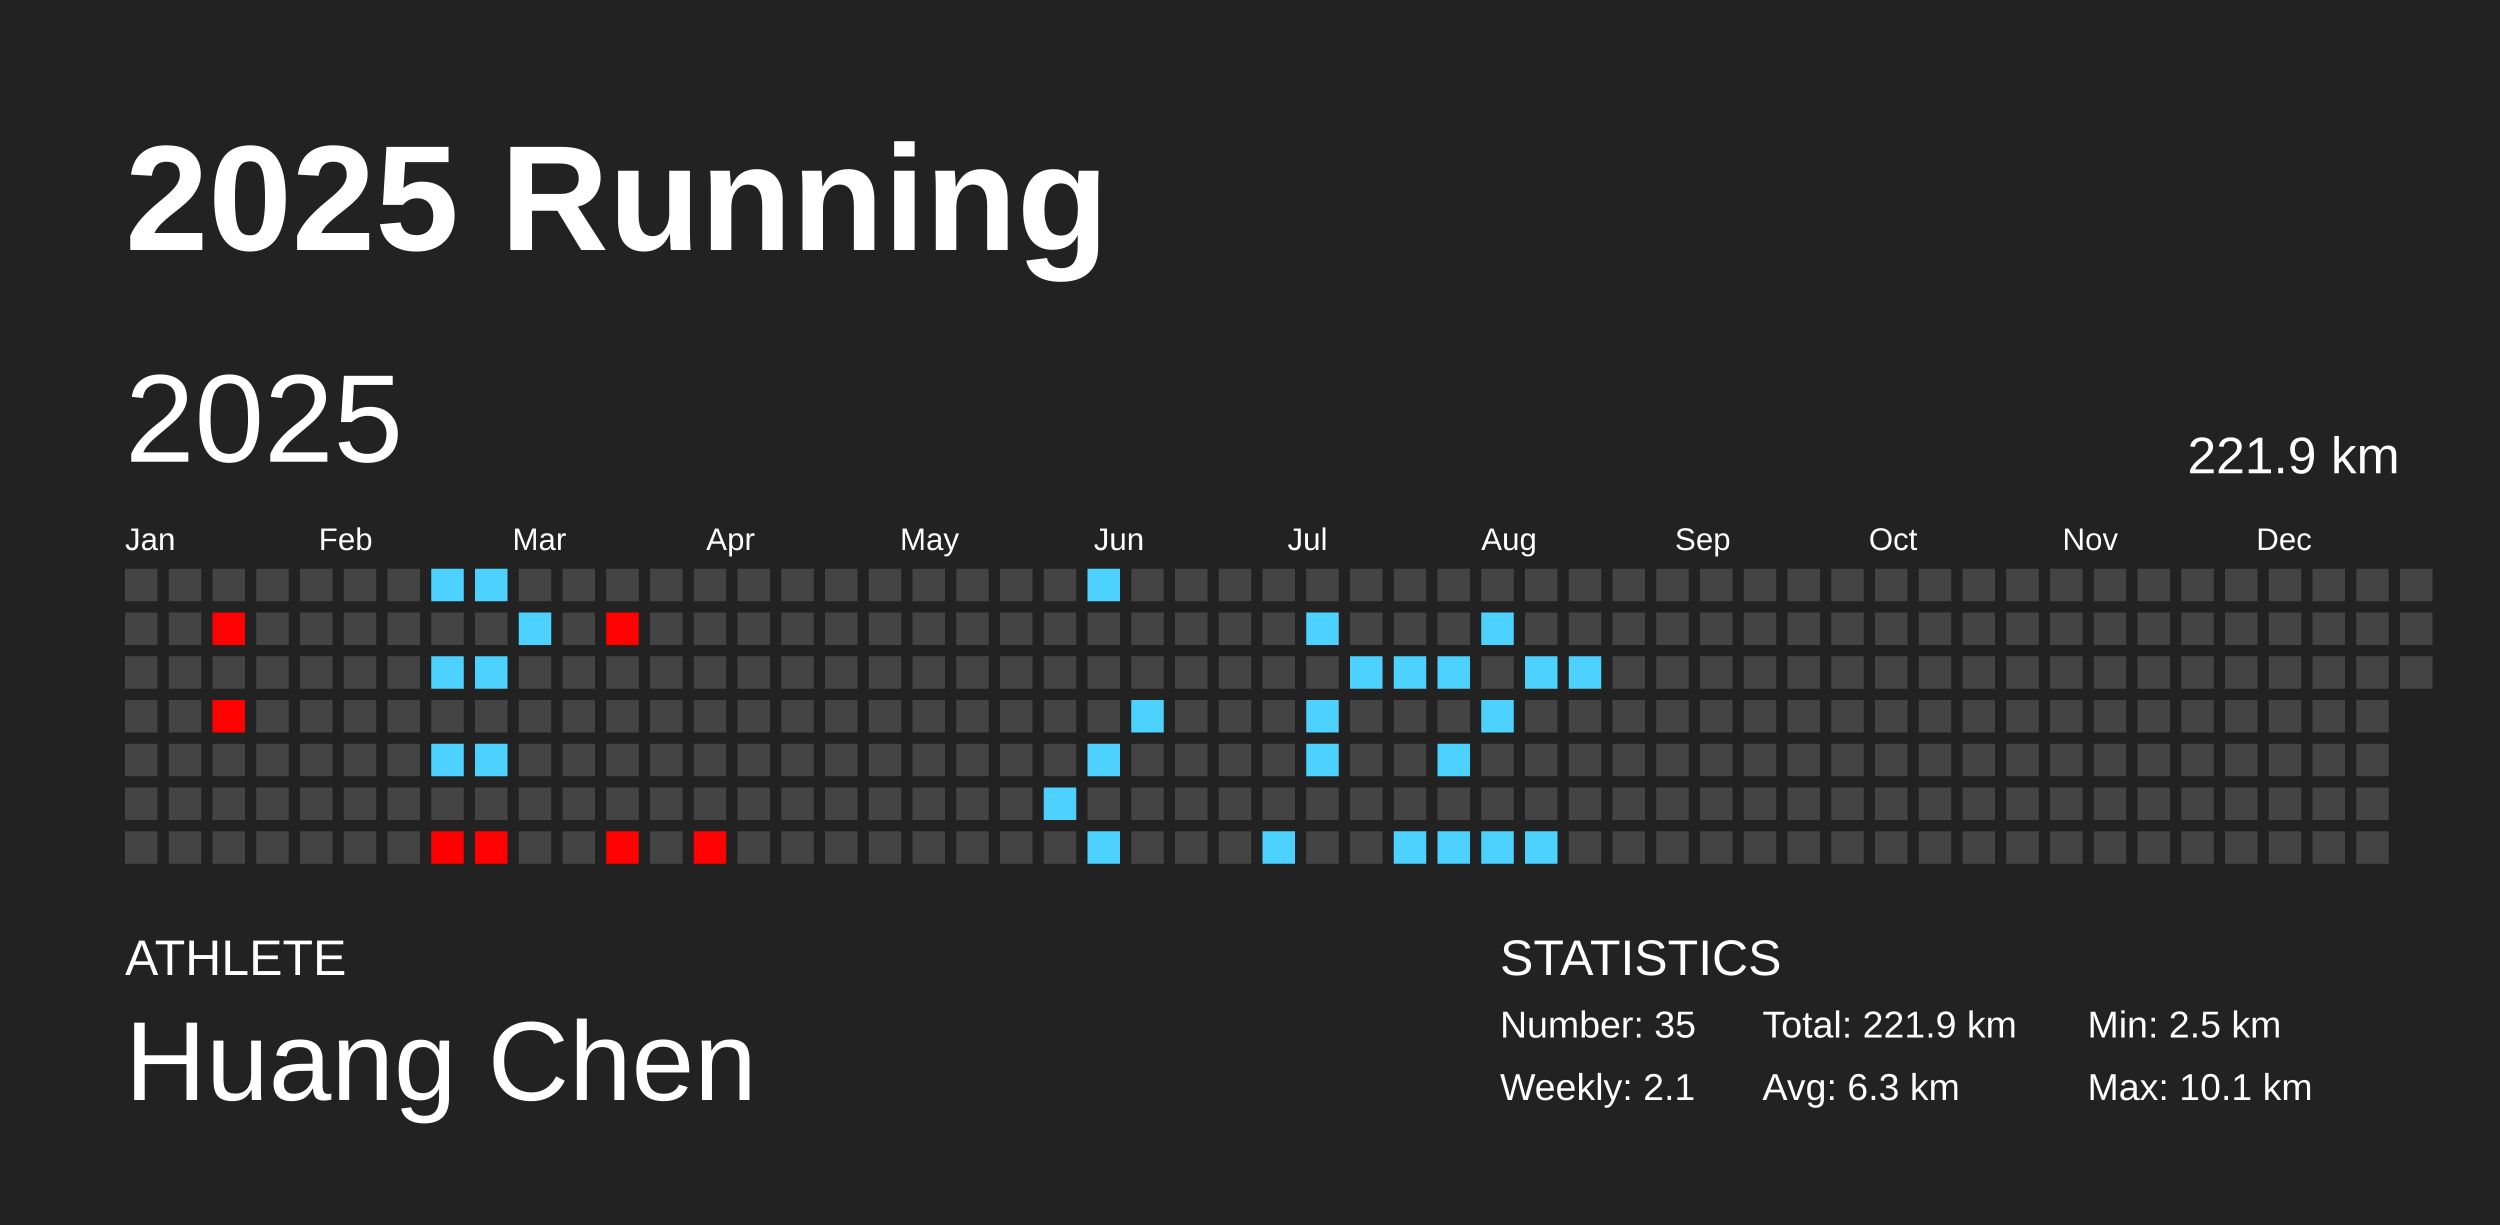
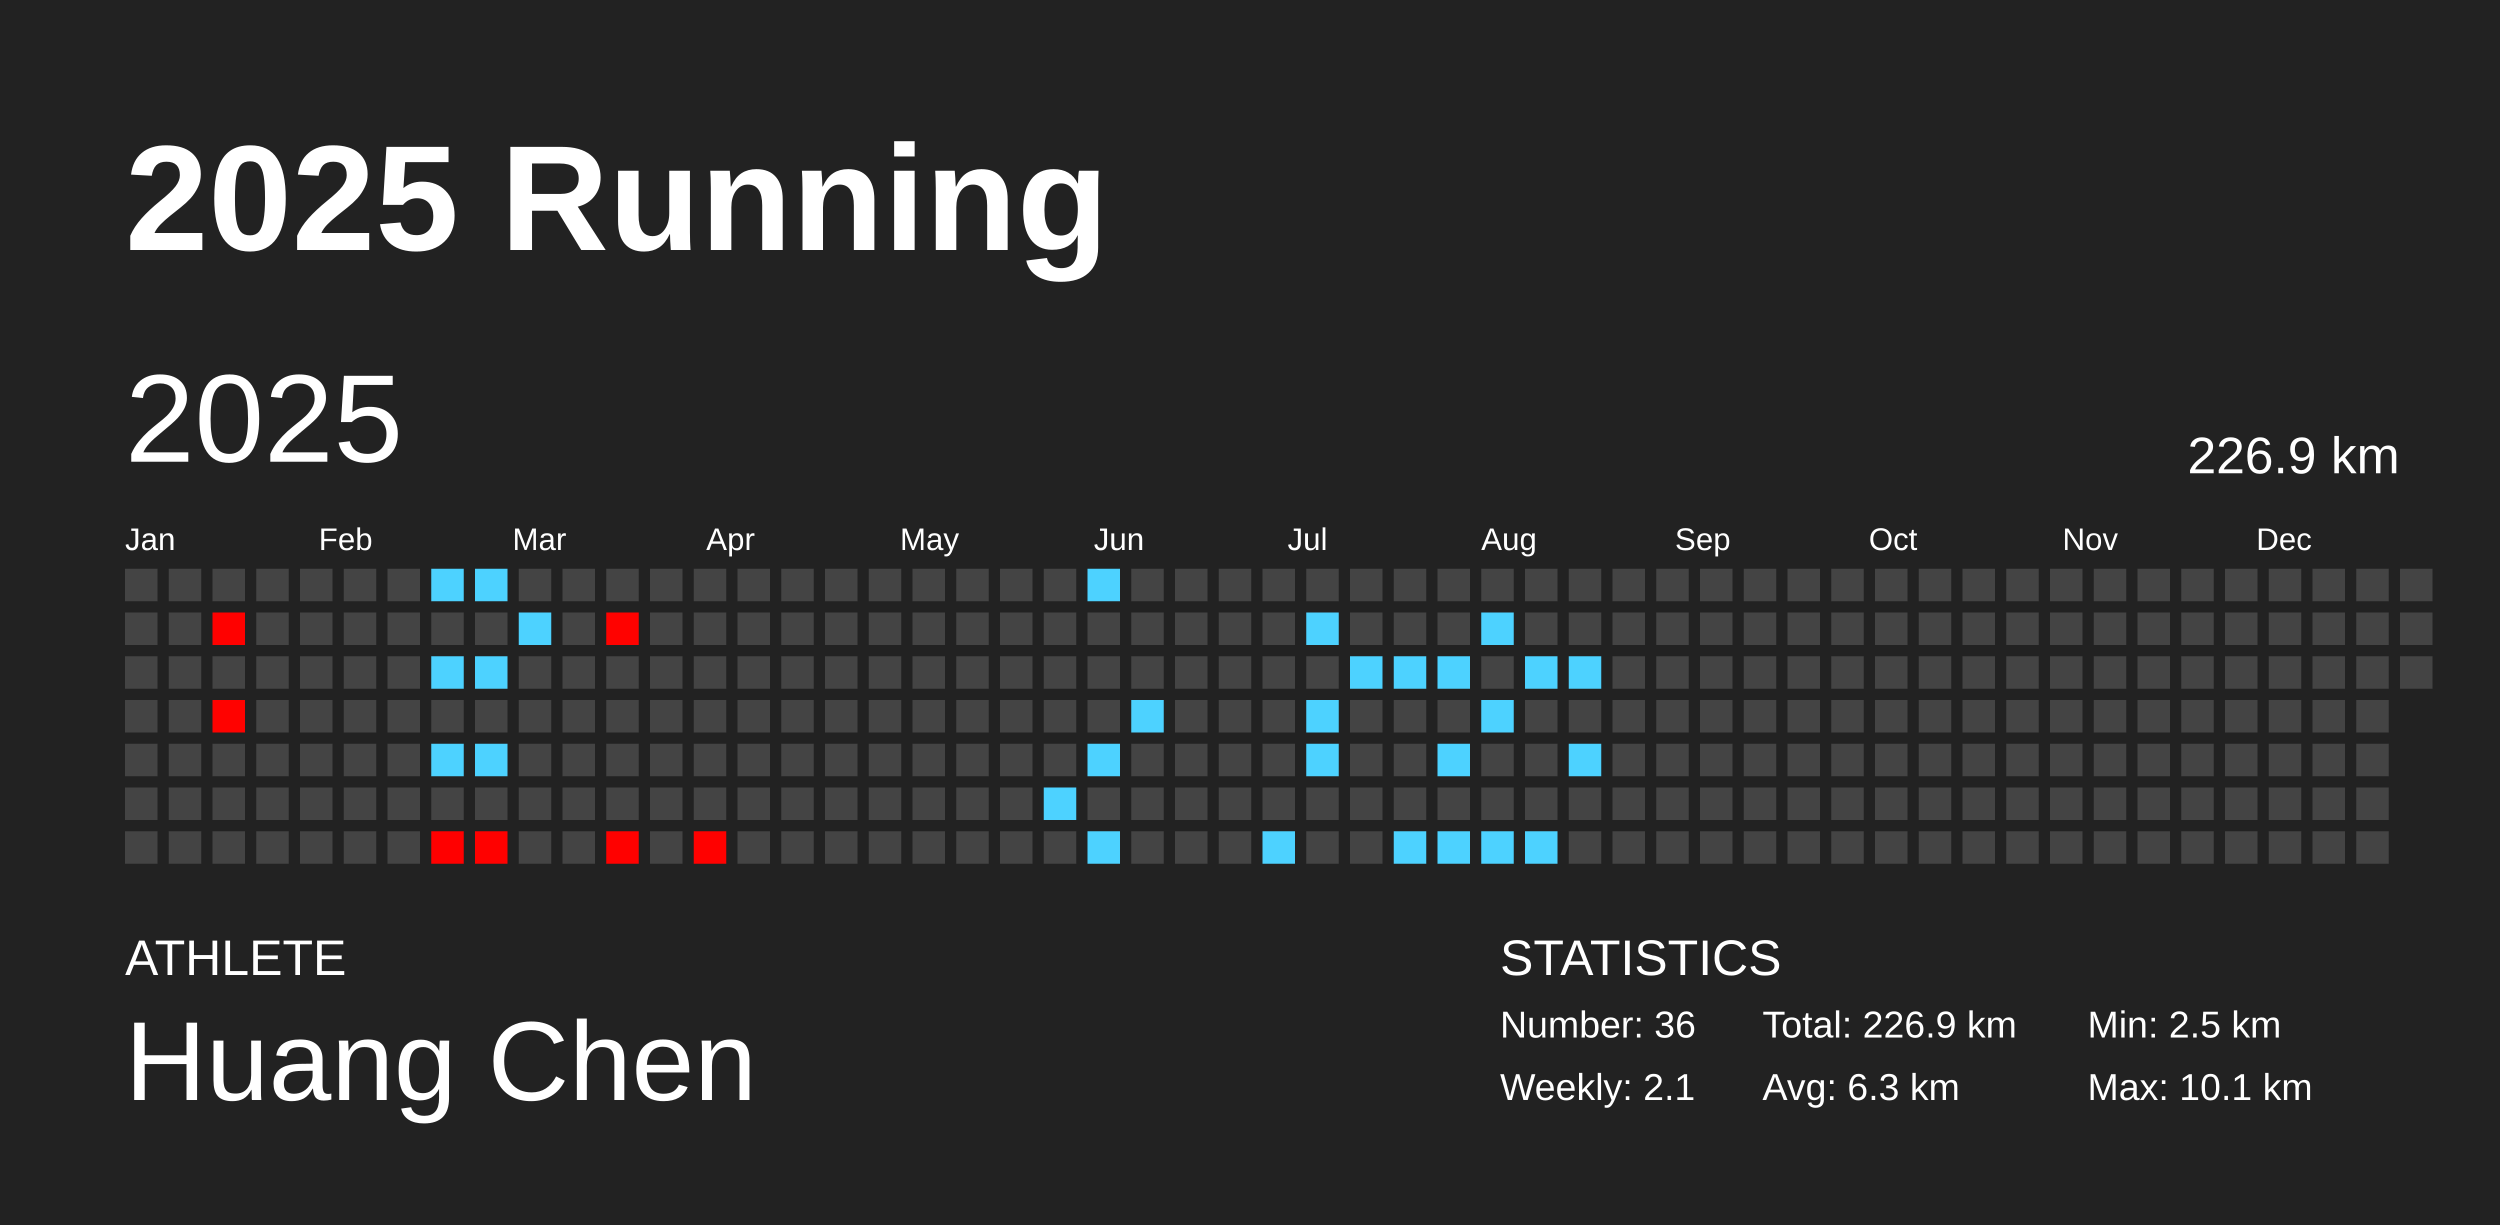
<svg xmlns="http://www.w3.org/2000/svg" baseProfile="full" height="98mm" version="1.1" viewBox="0,0,200,98" width="200mm">
  <defs />
  <rect fill="#222222" height="98" width="200" x="0" y="0" />
  <text fill="#FFFFFF" style="font-size:12px; font-family:Arial; font-weight:bold;" x="10" y="20">2025 Running</text>
  <text fill="#FFFFFF" style="font-size:4px; font-family:Arial" x="10" y="78">ATHLETE</text>
  <text fill="#FFFFFF" style="font-size:9px; font-family:Arial" x="10" y="88">Huang Chen</text>
  <text fill="#FFFFFF" style="font-size:4px; font-family:Arial" x="120" y="78">STATISTICS</text>
-   <text fill="#FFFFFF" style="font-size:3px; font-family:Arial" x="120" y="83">Number: 35</text>
+   <text fill="#FFFFFF" style="font-size:3px; font-family:Arial" x="120" y="83">Number: 36</text>
  <text fill="#FFFFFF" style="font-size:3px; font-family:Arial" x="120" y="88">Weekly: 2.1</text>
-   <text fill="#FFFFFF" style="font-size:3px; font-family:Arial" x="141" y="83">Total: 221.9 km</text>
+   <text fill="#FFFFFF" style="font-size:3px; font-family:Arial" x="141" y="83">Total: 226.9 km</text>
  <text fill="#FFFFFF" style="font-size:3px; font-family:Arial" x="141" y="88">Avg: 6.3 km</text>
  <text fill="#FFFFFF" style="font-size:3px; font-family:Arial" x="167" y="83">Min: 2.5 km</text>
  <text fill="#FFFFFF" style="font-size:3px; font-family:Arial" x="167" y="88">Max: 10.1 km</text>
  <text dominant-baseline="hanging" fill="#FFFFFF" style="font-size:10.0px; font-family:Arial;" x="10" y="30">2025</text>
-   <text dominant-baseline="hanging" fill="#FFFFFF" style="font-size:4.125px; font-family:Arial;" x="175" y="35">221.9 km</text>
+   <text dominant-baseline="hanging" fill="#FFFFFF" style="font-size:4.125px; font-family:Arial;" x="175" y="35">226.9 km</text>
  <text fill="#FFFFFF" style="font-size:2.5px; font-family:Arial" x="10.0" y="44">Jan</text>
  <text fill="#FFFFFF" style="font-size:2.5px; font-family:Arial" x="25.5" y="44">Feb</text>
  <text fill="#FFFFFF" style="font-size:2.5px; font-family:Arial" x="41.0" y="44">Mar</text>
  <text fill="#FFFFFF" style="font-size:2.5px; font-family:Arial" x="56.5" y="44">Apr</text>
  <text fill="#FFFFFF" style="font-size:2.5px; font-family:Arial" x="72.0" y="44">May</text>
  <text fill="#FFFFFF" style="font-size:2.5px; font-family:Arial" x="87.5" y="44">Jun</text>
  <text fill="#FFFFFF" style="font-size:2.5px; font-family:Arial" x="103.0" y="44">Jul</text>
  <text fill="#FFFFFF" style="font-size:2.5px; font-family:Arial" x="118.5" y="44">Aug</text>
  <text fill="#FFFFFF" style="font-size:2.5px; font-family:Arial" x="134.0" y="44">Sep</text>
  <text fill="#FFFFFF" style="font-size:2.5px; font-family:Arial" x="149.5" y="44">Oct</text>
  <text fill="#FFFFFF" style="font-size:2.5px; font-family:Arial" x="165.0" y="44">Nov</text>
  <text fill="#FFFFFF" style="font-size:2.5px; font-family:Arial" x="180.5" y="44">Dec</text>
  <rect fill="#444444" height="2.6" width="2.6" x="10.0" y="45.5" />
  <rect fill="#444444" height="2.6" width="2.6" x="10.0" y="49.0" />
  <rect fill="#444444" height="2.6" width="2.6" x="10.0" y="52.5" />
  <rect fill="#444444" height="2.6" width="2.6" x="10.0" y="56.0" />
  <rect fill="#444444" height="2.6" width="2.6" x="10.0" y="59.5" />
  <rect fill="#444444" height="2.6" width="2.6" x="10.0" y="63.0" />
  <rect fill="#444444" height="2.6" width="2.6" x="10.0" y="66.5" />
  <rect fill="#444444" height="2.6" width="2.6" x="13.5" y="45.5" />
  <rect fill="#444444" height="2.6" width="2.6" x="13.5" y="49.0" />
  <rect fill="#444444" height="2.6" width="2.6" x="13.5" y="52.5" />
  <rect fill="#444444" height="2.6" width="2.6" x="13.5" y="56.0" />
  <rect fill="#444444" height="2.6" width="2.6" x="13.5" y="59.5" />
  <rect fill="#444444" height="2.6" width="2.6" x="13.5" y="63.0" />
  <rect fill="#444444" height="2.6" width="2.6" x="13.5" y="66.5" />
  <rect fill="#444444" height="2.6" width="2.6" x="17.0" y="45.5" />
  <rect fill="#ff0100" height="2.6" width="2.6" x="17.0" y="49.0" />
  <rect fill="#444444" height="2.6" width="2.6" x="17.0" y="52.5" />
  <rect fill="#ff0200" height="2.6" width="2.6" x="17.0" y="56.0" />
  <rect fill="#444444" height="2.6" width="2.6" x="17.0" y="59.5" />
  <rect fill="#444444" height="2.6" width="2.6" x="17.0" y="63.0" />
  <rect fill="#444444" height="2.6" width="2.6" x="17.0" y="66.5" />
  <rect fill="#444444" height="2.6" width="2.6" x="20.5" y="45.5" />
  <rect fill="#444444" height="2.6" width="2.6" x="20.5" y="49.0" />
  <rect fill="#444444" height="2.6" width="2.6" x="20.5" y="52.5" />
  <rect fill="#444444" height="2.6" width="2.6" x="20.5" y="56.0" />
  <rect fill="#444444" height="2.6" width="2.6" x="20.5" y="59.5" />
  <rect fill="#444444" height="2.6" width="2.6" x="20.5" y="63.0" />
  <rect fill="#444444" height="2.6" width="2.6" x="20.5" y="66.5" />
  <rect fill="#444444" height="2.6" width="2.6" x="24.0" y="45.5" />
  <rect fill="#444444" height="2.6" width="2.6" x="24.0" y="49.0" />
  <rect fill="#444444" height="2.6" width="2.6" x="24.0" y="52.5" />
  <rect fill="#444444" height="2.6" width="2.6" x="24.0" y="56.0" />
  <rect fill="#444444" height="2.6" width="2.6" x="24.0" y="59.5" />
  <rect fill="#444444" height="2.6" width="2.6" x="24.0" y="63.0" />
  <rect fill="#444444" height="2.6" width="2.6" x="24.0" y="66.5" />
  <rect fill="#444444" height="2.6" width="2.6" x="27.5" y="45.5" />
  <rect fill="#444444" height="2.6" width="2.6" x="27.5" y="49.0" />
  <rect fill="#444444" height="2.6" width="2.6" x="27.5" y="52.5" />
  <rect fill="#444444" height="2.6" width="2.6" x="27.5" y="56.0" />
  <rect fill="#444444" height="2.6" width="2.6" x="27.5" y="59.5" />
  <rect fill="#444444" height="2.6" width="2.6" x="27.5" y="63.0" />
  <rect fill="#444444" height="2.6" width="2.6" x="27.5" y="66.5" />
  <rect fill="#444444" height="2.6" width="2.6" x="31.0" y="45.5" />
  <rect fill="#444444" height="2.6" width="2.6" x="31.0" y="49.0" />
  <rect fill="#444444" height="2.6" width="2.6" x="31.0" y="52.5" />
  <rect fill="#444444" height="2.6" width="2.6" x="31.0" y="56.0" />
  <rect fill="#444444" height="2.6" width="2.6" x="31.0" y="59.5" />
  <rect fill="#444444" height="2.6" width="2.6" x="31.0" y="63.0" />
  <rect fill="#444444" height="2.6" width="2.6" x="31.0" y="66.5" />
  <rect fill="#4dd2ff" height="2.6" width="2.6" x="34.5" y="45.5" />
  <rect fill="#444444" height="2.6" width="2.6" x="34.5" y="49.0" />
  <rect fill="#4dd2ff" height="2.6" width="2.6" x="34.5" y="52.5" />
  <rect fill="#444444" height="2.6" width="2.6" x="34.5" y="56.0" />
  <rect fill="#4dd2ff" height="2.6" width="2.6" x="34.5" y="59.5" />
  <rect fill="#444444" height="2.6" width="2.6" x="34.5" y="63.0" />
  <rect fill="#ff0000" height="2.6" width="2.6" x="34.5" y="66.5" />
  <rect fill="#4dd2ff" height="2.6" width="2.6" x="38.0" y="45.5" />
  <rect fill="#444444" height="2.6" width="2.6" x="38.0" y="49.0" />
  <rect fill="#4dd2ff" height="2.6" width="2.6" x="38.0" y="52.5" />
  <rect fill="#444444" height="2.6" width="2.6" x="38.0" y="56.0" />
  <rect fill="#4dd2ff" height="2.6" width="2.6" x="38.0" y="59.5" />
  <rect fill="#444444" height="2.6" width="2.6" x="38.0" y="63.0" />
  <rect fill="#ff0100" height="2.6" width="2.6" x="38.0" y="66.5" />
  <rect fill="#444444" height="2.6" width="2.6" x="41.5" y="45.5" />
  <rect fill="#4dd2ff" height="2.6" width="2.6" x="41.5" y="49.0" />
  <rect fill="#444444" height="2.6" width="2.6" x="41.5" y="52.5" />
  <rect fill="#444444" height="2.6" width="2.6" x="41.5" y="56.0" />
  <rect fill="#444444" height="2.6" width="2.6" x="41.5" y="59.5" />
  <rect fill="#444444" height="2.6" width="2.6" x="41.5" y="63.0" />
  <rect fill="#444444" height="2.6" width="2.6" x="41.5" y="66.5" />
  <rect fill="#444444" height="2.6" width="2.6" x="45.0" y="45.5" />
  <rect fill="#444444" height="2.6" width="2.6" x="45.0" y="49.0" />
  <rect fill="#444444" height="2.6" width="2.6" x="45.0" y="52.5" />
  <rect fill="#444444" height="2.6" width="2.6" x="45.0" y="56.0" />
  <rect fill="#444444" height="2.6" width="2.6" x="45.0" y="59.5" />
  <rect fill="#444444" height="2.6" width="2.6" x="45.0" y="63.0" />
  <rect fill="#444444" height="2.6" width="2.6" x="45.0" y="66.5" />
  <rect fill="#444444" height="2.6" width="2.6" x="48.5" y="45.5" />
  <rect fill="#ff0200" height="2.6" width="2.6" x="48.5" y="49.0" />
  <rect fill="#444444" height="2.6" width="2.6" x="48.5" y="52.5" />
  <rect fill="#444444" height="2.6" width="2.6" x="48.5" y="56.0" />
  <rect fill="#444444" height="2.6" width="2.6" x="48.5" y="59.5" />
  <rect fill="#444444" height="2.6" width="2.6" x="48.5" y="63.0" />
  <rect fill="#ff0100" height="2.6" width="2.6" x="48.5" y="66.5" />
  <rect fill="#444444" height="2.6" width="2.6" x="52.0" y="45.5" />
  <rect fill="#444444" height="2.6" width="2.6" x="52.0" y="49.0" />
  <rect fill="#444444" height="2.6" width="2.6" x="52.0" y="52.5" />
  <rect fill="#444444" height="2.6" width="2.6" x="52.0" y="56.0" />
  <rect fill="#444444" height="2.6" width="2.6" x="52.0" y="59.5" />
  <rect fill="#444444" height="2.6" width="2.6" x="52.0" y="63.0" />
  <rect fill="#444444" height="2.6" width="2.6" x="52.0" y="66.5" />
  <rect fill="#444444" height="2.6" width="2.6" x="55.5" y="45.5" />
  <rect fill="#444444" height="2.6" width="2.6" x="55.5" y="49.0" />
  <rect fill="#444444" height="2.6" width="2.6" x="55.5" y="52.5" />
  <rect fill="#444444" height="2.6" width="2.6" x="55.5" y="56.0" />
  <rect fill="#444444" height="2.6" width="2.6" x="55.5" y="59.5" />
  <rect fill="#444444" height="2.6" width="2.6" x="55.5" y="63.0" />
  <rect fill="#ff0100" height="2.6" width="2.6" x="55.5" y="66.5" />
  <rect fill="#444444" height="2.6" width="2.6" x="59.0" y="45.5" />
  <rect fill="#444444" height="2.6" width="2.6" x="59.0" y="49.0" />
  <rect fill="#444444" height="2.6" width="2.6" x="59.0" y="52.5" />
  <rect fill="#444444" height="2.6" width="2.6" x="59.0" y="56.0" />
  <rect fill="#444444" height="2.6" width="2.6" x="59.0" y="59.5" />
  <rect fill="#444444" height="2.6" width="2.6" x="59.0" y="63.0" />
  <rect fill="#444444" height="2.6" width="2.6" x="59.0" y="66.5" />
  <rect fill="#444444" height="2.6" width="2.6" x="62.5" y="45.5" />
  <rect fill="#444444" height="2.6" width="2.6" x="62.5" y="49.0" />
  <rect fill="#444444" height="2.6" width="2.6" x="62.5" y="52.5" />
  <rect fill="#444444" height="2.6" width="2.6" x="62.5" y="56.0" />
  <rect fill="#444444" height="2.6" width="2.6" x="62.5" y="59.5" />
  <rect fill="#444444" height="2.6" width="2.6" x="62.5" y="63.0" />
  <rect fill="#444444" height="2.6" width="2.6" x="62.5" y="66.5" />
  <rect fill="#444444" height="2.6" width="2.6" x="66.0" y="45.5" />
  <rect fill="#444444" height="2.6" width="2.6" x="66.0" y="49.0" />
  <rect fill="#444444" height="2.6" width="2.6" x="66.0" y="52.5" />
  <rect fill="#444444" height="2.6" width="2.6" x="66.0" y="56.0" />
  <rect fill="#444444" height="2.6" width="2.6" x="66.0" y="59.5" />
  <rect fill="#444444" height="2.6" width="2.6" x="66.0" y="63.0" />
  <rect fill="#444444" height="2.6" width="2.6" x="66.0" y="66.5" />
  <rect fill="#444444" height="2.6" width="2.6" x="69.5" y="45.5" />
  <rect fill="#444444" height="2.6" width="2.6" x="69.5" y="49.0" />
  <rect fill="#444444" height="2.6" width="2.6" x="69.5" y="52.5" />
  <rect fill="#444444" height="2.6" width="2.6" x="69.5" y="56.0" />
  <rect fill="#444444" height="2.6" width="2.6" x="69.5" y="59.5" />
  <rect fill="#444444" height="2.6" width="2.6" x="69.5" y="63.0" />
  <rect fill="#444444" height="2.6" width="2.6" x="69.5" y="66.5" />
  <rect fill="#444444" height="2.6" width="2.6" x="73.0" y="45.5" />
  <rect fill="#444444" height="2.6" width="2.6" x="73.0" y="49.0" />
  <rect fill="#444444" height="2.6" width="2.6" x="73.0" y="52.5" />
  <rect fill="#444444" height="2.6" width="2.6" x="73.0" y="56.0" />
  <rect fill="#444444" height="2.6" width="2.6" x="73.0" y="59.5" />
  <rect fill="#444444" height="2.6" width="2.6" x="73.0" y="63.0" />
  <rect fill="#444444" height="2.6" width="2.6" x="73.0" y="66.5" />
  <rect fill="#444444" height="2.6" width="2.6" x="76.5" y="45.5" />
  <rect fill="#444444" height="2.6" width="2.6" x="76.5" y="49.0" />
  <rect fill="#444444" height="2.6" width="2.6" x="76.5" y="52.5" />
  <rect fill="#444444" height="2.6" width="2.6" x="76.5" y="56.0" />
  <rect fill="#444444" height="2.6" width="2.6" x="76.5" y="59.5" />
  <rect fill="#444444" height="2.6" width="2.6" x="76.5" y="63.0" />
  <rect fill="#444444" height="2.6" width="2.6" x="76.5" y="66.5" />
  <rect fill="#444444" height="2.6" width="2.6" x="80.0" y="45.5" />
  <rect fill="#444444" height="2.6" width="2.6" x="80.0" y="49.0" />
  <rect fill="#444444" height="2.6" width="2.6" x="80.0" y="52.5" />
  <rect fill="#444444" height="2.6" width="2.6" x="80.0" y="56.0" />
  <rect fill="#444444" height="2.6" width="2.6" x="80.0" y="59.5" />
  <rect fill="#444444" height="2.6" width="2.6" x="80.0" y="63.0" />
  <rect fill="#444444" height="2.6" width="2.6" x="80.0" y="66.5" />
  <rect fill="#444444" height="2.6" width="2.6" x="83.5" y="45.5" />
  <rect fill="#444444" height="2.6" width="2.6" x="83.5" y="49.0" />
  <rect fill="#444444" height="2.6" width="2.6" x="83.5" y="52.5" />
  <rect fill="#444444" height="2.6" width="2.6" x="83.5" y="56.0" />
  <rect fill="#444444" height="2.6" width="2.6" x="83.5" y="59.5" />
  <rect fill="#4dd2ff" height="2.6" width="2.6" x="83.5" y="63.0" />
  <rect fill="#444444" height="2.6" width="2.6" x="83.5" y="66.5" />
  <rect fill="#4dd2ff" height="2.6" width="2.6" x="87.0" y="45.5" />
  <rect fill="#444444" height="2.6" width="2.6" x="87.0" y="49.0" />
  <rect fill="#444444" height="2.6" width="2.6" x="87.0" y="52.5" />
  <rect fill="#444444" height="2.6" width="2.6" x="87.0" y="56.0" />
  <rect fill="#4dd2ff" height="2.6" width="2.6" x="87.0" y="59.5" />
  <rect fill="#444444" height="2.6" width="2.6" x="87.0" y="63.0" />
  <rect fill="#4dd2ff" height="2.6" width="2.6" x="87.0" y="66.5" />
  <rect fill="#444444" height="2.6" width="2.6" x="90.5" y="45.5" />
  <rect fill="#444444" height="2.6" width="2.6" x="90.5" y="49.0" />
  <rect fill="#444444" height="2.6" width="2.6" x="90.5" y="52.5" />
  <rect fill="#4dd2ff" height="2.6" width="2.6" x="90.5" y="56.0" />
  <rect fill="#444444" height="2.6" width="2.6" x="90.5" y="59.5" />
  <rect fill="#444444" height="2.6" width="2.6" x="90.5" y="63.0" />
  <rect fill="#444444" height="2.6" width="2.6" x="90.5" y="66.5" />
  <rect fill="#444444" height="2.6" width="2.6" x="94.0" y="45.5" />
  <rect fill="#444444" height="2.6" width="2.6" x="94.0" y="49.0" />
  <rect fill="#444444" height="2.6" width="2.6" x="94.0" y="52.5" />
  <rect fill="#444444" height="2.6" width="2.6" x="94.0" y="56.0" />
  <rect fill="#444444" height="2.6" width="2.6" x="94.0" y="59.5" />
  <rect fill="#444444" height="2.6" width="2.6" x="94.0" y="63.0" />
  <rect fill="#444444" height="2.6" width="2.6" x="94.0" y="66.5" />
  <rect fill="#444444" height="2.6" width="2.6" x="97.5" y="45.5" />
  <rect fill="#444444" height="2.6" width="2.6" x="97.5" y="49.0" />
  <rect fill="#444444" height="2.6" width="2.6" x="97.5" y="52.5" />
  <rect fill="#444444" height="2.6" width="2.6" x="97.5" y="56.0" />
  <rect fill="#444444" height="2.6" width="2.6" x="97.5" y="59.5" />
  <rect fill="#444444" height="2.6" width="2.6" x="97.5" y="63.0" />
  <rect fill="#444444" height="2.6" width="2.6" x="97.5" y="66.5" />
  <rect fill="#444444" height="2.6" width="2.6" x="101.0" y="45.5" />
  <rect fill="#444444" height="2.6" width="2.6" x="101.0" y="49.0" />
  <rect fill="#444444" height="2.6" width="2.6" x="101.0" y="52.5" />
  <rect fill="#444444" height="2.6" width="2.6" x="101.0" y="56.0" />
  <rect fill="#444444" height="2.6" width="2.6" x="101.0" y="59.5" />
  <rect fill="#444444" height="2.6" width="2.6" x="101.0" y="63.0" />
  <rect fill="#4dd2ff" height="2.6" width="2.6" x="101.0" y="66.5" />
  <rect fill="#444444" height="2.6" width="2.6" x="104.5" y="45.5" />
  <rect fill="#4dd2ff" height="2.6" width="2.6" x="104.5" y="49.0" />
  <rect fill="#444444" height="2.6" width="2.6" x="104.5" y="52.5" />
  <rect fill="#4dd2ff" height="2.6" width="2.6" x="104.5" y="56.0" />
  <rect fill="#4dd2ff" height="2.6" width="2.6" x="104.5" y="59.5" />
  <rect fill="#444444" height="2.6" width="2.6" x="104.5" y="63.0" />
  <rect fill="#444444" height="2.6" width="2.6" x="104.5" y="66.5" />
  <rect fill="#444444" height="2.6" width="2.6" x="108.0" y="45.5" />
  <rect fill="#444444" height="2.6" width="2.6" x="108.0" y="49.0" />
  <rect fill="#4dd2ff" height="2.6" width="2.6" x="108.0" y="52.5" />
  <rect fill="#444444" height="2.6" width="2.6" x="108.0" y="56.0" />
  <rect fill="#444444" height="2.6" width="2.6" x="108.0" y="59.5" />
  <rect fill="#444444" height="2.6" width="2.6" x="108.0" y="63.0" />
  <rect fill="#444444" height="2.6" width="2.6" x="108.0" y="66.5" />
  <rect fill="#444444" height="2.6" width="2.6" x="111.5" y="45.5" />
  <rect fill="#444444" height="2.6" width="2.6" x="111.5" y="49.0" />
  <rect fill="#4dd2ff" height="2.6" width="2.6" x="111.5" y="52.5" />
  <rect fill="#444444" height="2.6" width="2.6" x="111.5" y="56.0" />
  <rect fill="#444444" height="2.6" width="2.6" x="111.5" y="59.5" />
  <rect fill="#444444" height="2.6" width="2.6" x="111.5" y="63.0" />
  <rect fill="#4dd2ff" height="2.6" width="2.6" x="111.5" y="66.5" />
  <rect fill="#444444" height="2.6" width="2.6" x="115.0" y="45.5" />
  <rect fill="#444444" height="2.6" width="2.6" x="115.0" y="49.0" />
  <rect fill="#4dd2ff" height="2.6" width="2.6" x="115.0" y="52.5" />
  <rect fill="#444444" height="2.6" width="2.6" x="115.0" y="56.0" />
  <rect fill="#4dd2ff" height="2.6" width="2.6" x="115.0" y="59.5" />
  <rect fill="#444444" height="2.6" width="2.6" x="115.0" y="63.0" />
  <rect fill="#4dd2ff" height="2.6" width="2.6" x="115.0" y="66.5" />
  <rect fill="#444444" height="2.6" width="2.6" x="118.5" y="45.5" />
  <rect fill="#4dd2ff" height="2.6" width="2.6" x="118.5" y="49.0" />
  <rect fill="#444444" height="2.6" width="2.6" x="118.5" y="52.5" />
  <rect fill="#4dd2ff" height="2.6" width="2.6" x="118.5" y="56.0" />
  <rect fill="#444444" height="2.6" width="2.6" x="118.5" y="59.5" />
  <rect fill="#444444" height="2.6" width="2.6" x="118.5" y="63.0" />
  <rect fill="#4dd2ff" height="2.6" width="2.6" x="118.5" y="66.5" />
  <rect fill="#444444" height="2.6" width="2.6" x="122.0" y="45.5" />
  <rect fill="#444444" height="2.6" width="2.6" x="122.0" y="49.0" />
  <rect fill="#4dd2ff" height="2.6" width="2.6" x="122.0" y="52.5" />
  <rect fill="#444444" height="2.6" width="2.6" x="122.0" y="56.0" />
  <rect fill="#444444" height="2.6" width="2.6" x="122.0" y="59.5" />
  <rect fill="#444444" height="2.6" width="2.6" x="122.0" y="63.0" />
  <rect fill="#4dd2ff" height="2.6" width="2.6" x="122.0" y="66.5" />
  <rect fill="#444444" height="2.6" width="2.6" x="125.5" y="45.5" />
  <rect fill="#444444" height="2.6" width="2.6" x="125.5" y="49.0" />
  <rect fill="#4dd2ff" height="2.6" width="2.6" x="125.5" y="52.5" />
  <rect fill="#444444" height="2.6" width="2.6" x="125.5" y="56.0" />
-   <rect fill="#444444" height="2.6" width="2.6" x="125.5" y="59.5" />
+   <rect fill="#4dd2ff" height="2.6" width="2.6" x="125.5" y="59.5" />
  <rect fill="#444444" height="2.6" width="2.6" x="125.5" y="63.0" />
  <rect fill="#444444" height="2.6" width="2.6" x="125.5" y="66.5" />
  <rect fill="#444444" height="2.6" width="2.6" x="129.0" y="45.5" />
  <rect fill="#444444" height="2.6" width="2.6" x="129.0" y="49.0" />
  <rect fill="#444444" height="2.6" width="2.6" x="129.0" y="52.5" />
  <rect fill="#444444" height="2.6" width="2.6" x="129.0" y="56.0" />
  <rect fill="#444444" height="2.6" width="2.6" x="129.0" y="59.5" />
  <rect fill="#444444" height="2.6" width="2.6" x="129.0" y="63.0" />
  <rect fill="#444444" height="2.6" width="2.6" x="129.0" y="66.5" />
  <rect fill="#444444" height="2.6" width="2.6" x="132.5" y="45.5" />
  <rect fill="#444444" height="2.6" width="2.6" x="132.5" y="49.0" />
  <rect fill="#444444" height="2.6" width="2.6" x="132.5" y="52.5" />
  <rect fill="#444444" height="2.6" width="2.6" x="132.5" y="56.0" />
  <rect fill="#444444" height="2.6" width="2.6" x="132.5" y="59.5" />
  <rect fill="#444444" height="2.6" width="2.6" x="132.5" y="63.0" />
  <rect fill="#444444" height="2.6" width="2.6" x="132.5" y="66.5" />
  <rect fill="#444444" height="2.6" width="2.6" x="136.0" y="45.5" />
  <rect fill="#444444" height="2.6" width="2.6" x="136.0" y="49.0" />
  <rect fill="#444444" height="2.6" width="2.6" x="136.0" y="52.5" />
  <rect fill="#444444" height="2.6" width="2.6" x="136.0" y="56.0" />
  <rect fill="#444444" height="2.6" width="2.6" x="136.0" y="59.5" />
  <rect fill="#444444" height="2.6" width="2.6" x="136.0" y="63.0" />
  <rect fill="#444444" height="2.6" width="2.6" x="136.0" y="66.5" />
  <rect fill="#444444" height="2.6" width="2.6" x="139.5" y="45.5" />
  <rect fill="#444444" height="2.6" width="2.6" x="139.5" y="49.0" />
  <rect fill="#444444" height="2.6" width="2.6" x="139.5" y="52.5" />
  <rect fill="#444444" height="2.6" width="2.6" x="139.5" y="56.0" />
  <rect fill="#444444" height="2.6" width="2.6" x="139.5" y="59.5" />
  <rect fill="#444444" height="2.6" width="2.6" x="139.5" y="63.0" />
  <rect fill="#444444" height="2.6" width="2.6" x="139.5" y="66.5" />
  <rect fill="#444444" height="2.6" width="2.6" x="143.0" y="45.5" />
  <rect fill="#444444" height="2.6" width="2.6" x="143.0" y="49.0" />
  <rect fill="#444444" height="2.6" width="2.6" x="143.0" y="52.5" />
  <rect fill="#444444" height="2.6" width="2.6" x="143.0" y="56.0" />
  <rect fill="#444444" height="2.6" width="2.6" x="143.0" y="59.5" />
  <rect fill="#444444" height="2.6" width="2.6" x="143.0" y="63.0" />
  <rect fill="#444444" height="2.6" width="2.6" x="143.0" y="66.5" />
  <rect fill="#444444" height="2.6" width="2.6" x="146.5" y="45.5" />
  <rect fill="#444444" height="2.6" width="2.6" x="146.5" y="49.0" />
  <rect fill="#444444" height="2.6" width="2.6" x="146.5" y="52.5" />
  <rect fill="#444444" height="2.6" width="2.6" x="146.5" y="56.0" />
  <rect fill="#444444" height="2.6" width="2.6" x="146.5" y="59.5" />
  <rect fill="#444444" height="2.6" width="2.6" x="146.5" y="63.0" />
  <rect fill="#444444" height="2.6" width="2.6" x="146.5" y="66.5" />
  <rect fill="#444444" height="2.6" width="2.6" x="150.0" y="45.5" />
  <rect fill="#444444" height="2.6" width="2.6" x="150.0" y="49.0" />
  <rect fill="#444444" height="2.6" width="2.6" x="150.0" y="52.5" />
  <rect fill="#444444" height="2.6" width="2.6" x="150.0" y="56.0" />
  <rect fill="#444444" height="2.6" width="2.6" x="150.0" y="59.5" />
  <rect fill="#444444" height="2.6" width="2.6" x="150.0" y="63.0" />
  <rect fill="#444444" height="2.6" width="2.6" x="150.0" y="66.5" />
  <rect fill="#444444" height="2.6" width="2.6" x="153.5" y="45.5" />
  <rect fill="#444444" height="2.6" width="2.6" x="153.5" y="49.0" />
  <rect fill="#444444" height="2.6" width="2.6" x="153.5" y="52.5" />
  <rect fill="#444444" height="2.6" width="2.6" x="153.5" y="56.0" />
  <rect fill="#444444" height="2.6" width="2.6" x="153.5" y="59.5" />
  <rect fill="#444444" height="2.6" width="2.6" x="153.5" y="63.0" />
  <rect fill="#444444" height="2.6" width="2.6" x="153.5" y="66.5" />
  <rect fill="#444444" height="2.6" width="2.6" x="157.0" y="45.5" />
  <rect fill="#444444" height="2.6" width="2.6" x="157.0" y="49.0" />
  <rect fill="#444444" height="2.6" width="2.6" x="157.0" y="52.5" />
  <rect fill="#444444" height="2.6" width="2.6" x="157.0" y="56.0" />
  <rect fill="#444444" height="2.6" width="2.6" x="157.0" y="59.5" />
  <rect fill="#444444" height="2.6" width="2.6" x="157.0" y="63.0" />
  <rect fill="#444444" height="2.6" width="2.6" x="157.0" y="66.5" />
  <rect fill="#444444" height="2.6" width="2.6" x="160.5" y="45.5" />
  <rect fill="#444444" height="2.6" width="2.6" x="160.5" y="49.0" />
  <rect fill="#444444" height="2.6" width="2.6" x="160.5" y="52.5" />
  <rect fill="#444444" height="2.6" width="2.6" x="160.5" y="56.0" />
  <rect fill="#444444" height="2.6" width="2.6" x="160.5" y="59.5" />
  <rect fill="#444444" height="2.6" width="2.6" x="160.5" y="63.0" />
  <rect fill="#444444" height="2.6" width="2.6" x="160.5" y="66.5" />
  <rect fill="#444444" height="2.6" width="2.6" x="164.0" y="45.5" />
  <rect fill="#444444" height="2.6" width="2.6" x="164.0" y="49.0" />
  <rect fill="#444444" height="2.6" width="2.6" x="164.0" y="52.5" />
  <rect fill="#444444" height="2.6" width="2.6" x="164.0" y="56.0" />
  <rect fill="#444444" height="2.6" width="2.6" x="164.0" y="59.5" />
  <rect fill="#444444" height="2.6" width="2.6" x="164.0" y="63.0" />
  <rect fill="#444444" height="2.6" width="2.6" x="164.0" y="66.5" />
  <rect fill="#444444" height="2.6" width="2.6" x="167.5" y="45.5" />
  <rect fill="#444444" height="2.6" width="2.6" x="167.5" y="49.0" />
  <rect fill="#444444" height="2.6" width="2.6" x="167.5" y="52.5" />
  <rect fill="#444444" height="2.6" width="2.6" x="167.5" y="56.0" />
  <rect fill="#444444" height="2.6" width="2.6" x="167.5" y="59.5" />
  <rect fill="#444444" height="2.6" width="2.6" x="167.5" y="63.0" />
  <rect fill="#444444" height="2.6" width="2.6" x="167.5" y="66.5" />
  <rect fill="#444444" height="2.6" width="2.6" x="171.0" y="45.5" />
  <rect fill="#444444" height="2.6" width="2.6" x="171.0" y="49.0" />
  <rect fill="#444444" height="2.6" width="2.6" x="171.0" y="52.5" />
  <rect fill="#444444" height="2.6" width="2.6" x="171.0" y="56.0" />
  <rect fill="#444444" height="2.6" width="2.6" x="171.0" y="59.5" />
  <rect fill="#444444" height="2.6" width="2.6" x="171.0" y="63.0" />
  <rect fill="#444444" height="2.6" width="2.6" x="171.0" y="66.5" />
  <rect fill="#444444" height="2.6" width="2.6" x="174.5" y="45.5" />
  <rect fill="#444444" height="2.6" width="2.6" x="174.5" y="49.0" />
  <rect fill="#444444" height="2.6" width="2.6" x="174.5" y="52.5" />
  <rect fill="#444444" height="2.6" width="2.6" x="174.5" y="56.0" />
  <rect fill="#444444" height="2.6" width="2.6" x="174.5" y="59.5" />
  <rect fill="#444444" height="2.6" width="2.6" x="174.5" y="63.0" />
  <rect fill="#444444" height="2.6" width="2.6" x="174.5" y="66.5" />
  <rect fill="#444444" height="2.6" width="2.6" x="178.0" y="45.5" />
  <rect fill="#444444" height="2.6" width="2.6" x="178.0" y="49.0" />
  <rect fill="#444444" height="2.6" width="2.6" x="178.0" y="52.5" />
  <rect fill="#444444" height="2.6" width="2.6" x="178.0" y="56.0" />
  <rect fill="#444444" height="2.6" width="2.6" x="178.0" y="59.5" />
  <rect fill="#444444" height="2.6" width="2.6" x="178.0" y="63.0" />
  <rect fill="#444444" height="2.6" width="2.6" x="178.0" y="66.5" />
  <rect fill="#444444" height="2.6" width="2.6" x="181.5" y="45.5" />
  <rect fill="#444444" height="2.6" width="2.6" x="181.5" y="49.0" />
  <rect fill="#444444" height="2.6" width="2.6" x="181.5" y="52.5" />
  <rect fill="#444444" height="2.6" width="2.6" x="181.5" y="56.0" />
  <rect fill="#444444" height="2.6" width="2.6" x="181.5" y="59.5" />
  <rect fill="#444444" height="2.6" width="2.6" x="181.5" y="63.0" />
  <rect fill="#444444" height="2.6" width="2.6" x="181.5" y="66.5" />
  <rect fill="#444444" height="2.6" width="2.6" x="185.0" y="45.5" />
  <rect fill="#444444" height="2.6" width="2.6" x="185.0" y="49.0" />
  <rect fill="#444444" height="2.6" width="2.6" x="185.0" y="52.5" />
  <rect fill="#444444" height="2.6" width="2.6" x="185.0" y="56.0" />
  <rect fill="#444444" height="2.6" width="2.6" x="185.0" y="59.5" />
  <rect fill="#444444" height="2.6" width="2.6" x="185.0" y="63.0" />
  <rect fill="#444444" height="2.6" width="2.6" x="185.0" y="66.5" />
  <rect fill="#444444" height="2.6" width="2.6" x="188.5" y="45.5" />
  <rect fill="#444444" height="2.6" width="2.6" x="188.5" y="49.0" />
  <rect fill="#444444" height="2.6" width="2.6" x="188.5" y="52.5" />
  <rect fill="#444444" height="2.6" width="2.6" x="188.5" y="56.0" />
  <rect fill="#444444" height="2.6" width="2.6" x="188.5" y="59.5" />
  <rect fill="#444444" height="2.6" width="2.6" x="188.5" y="63.0" />
  <rect fill="#444444" height="2.6" width="2.6" x="188.5" y="66.5" />
  <rect fill="#444444" height="2.6" width="2.6" x="192.0" y="45.5" />
  <rect fill="#444444" height="2.6" width="2.6" x="192.0" y="49.0" />
  <rect fill="#444444" height="2.6" width="2.6" x="192.0" y="52.5" />
</svg>
